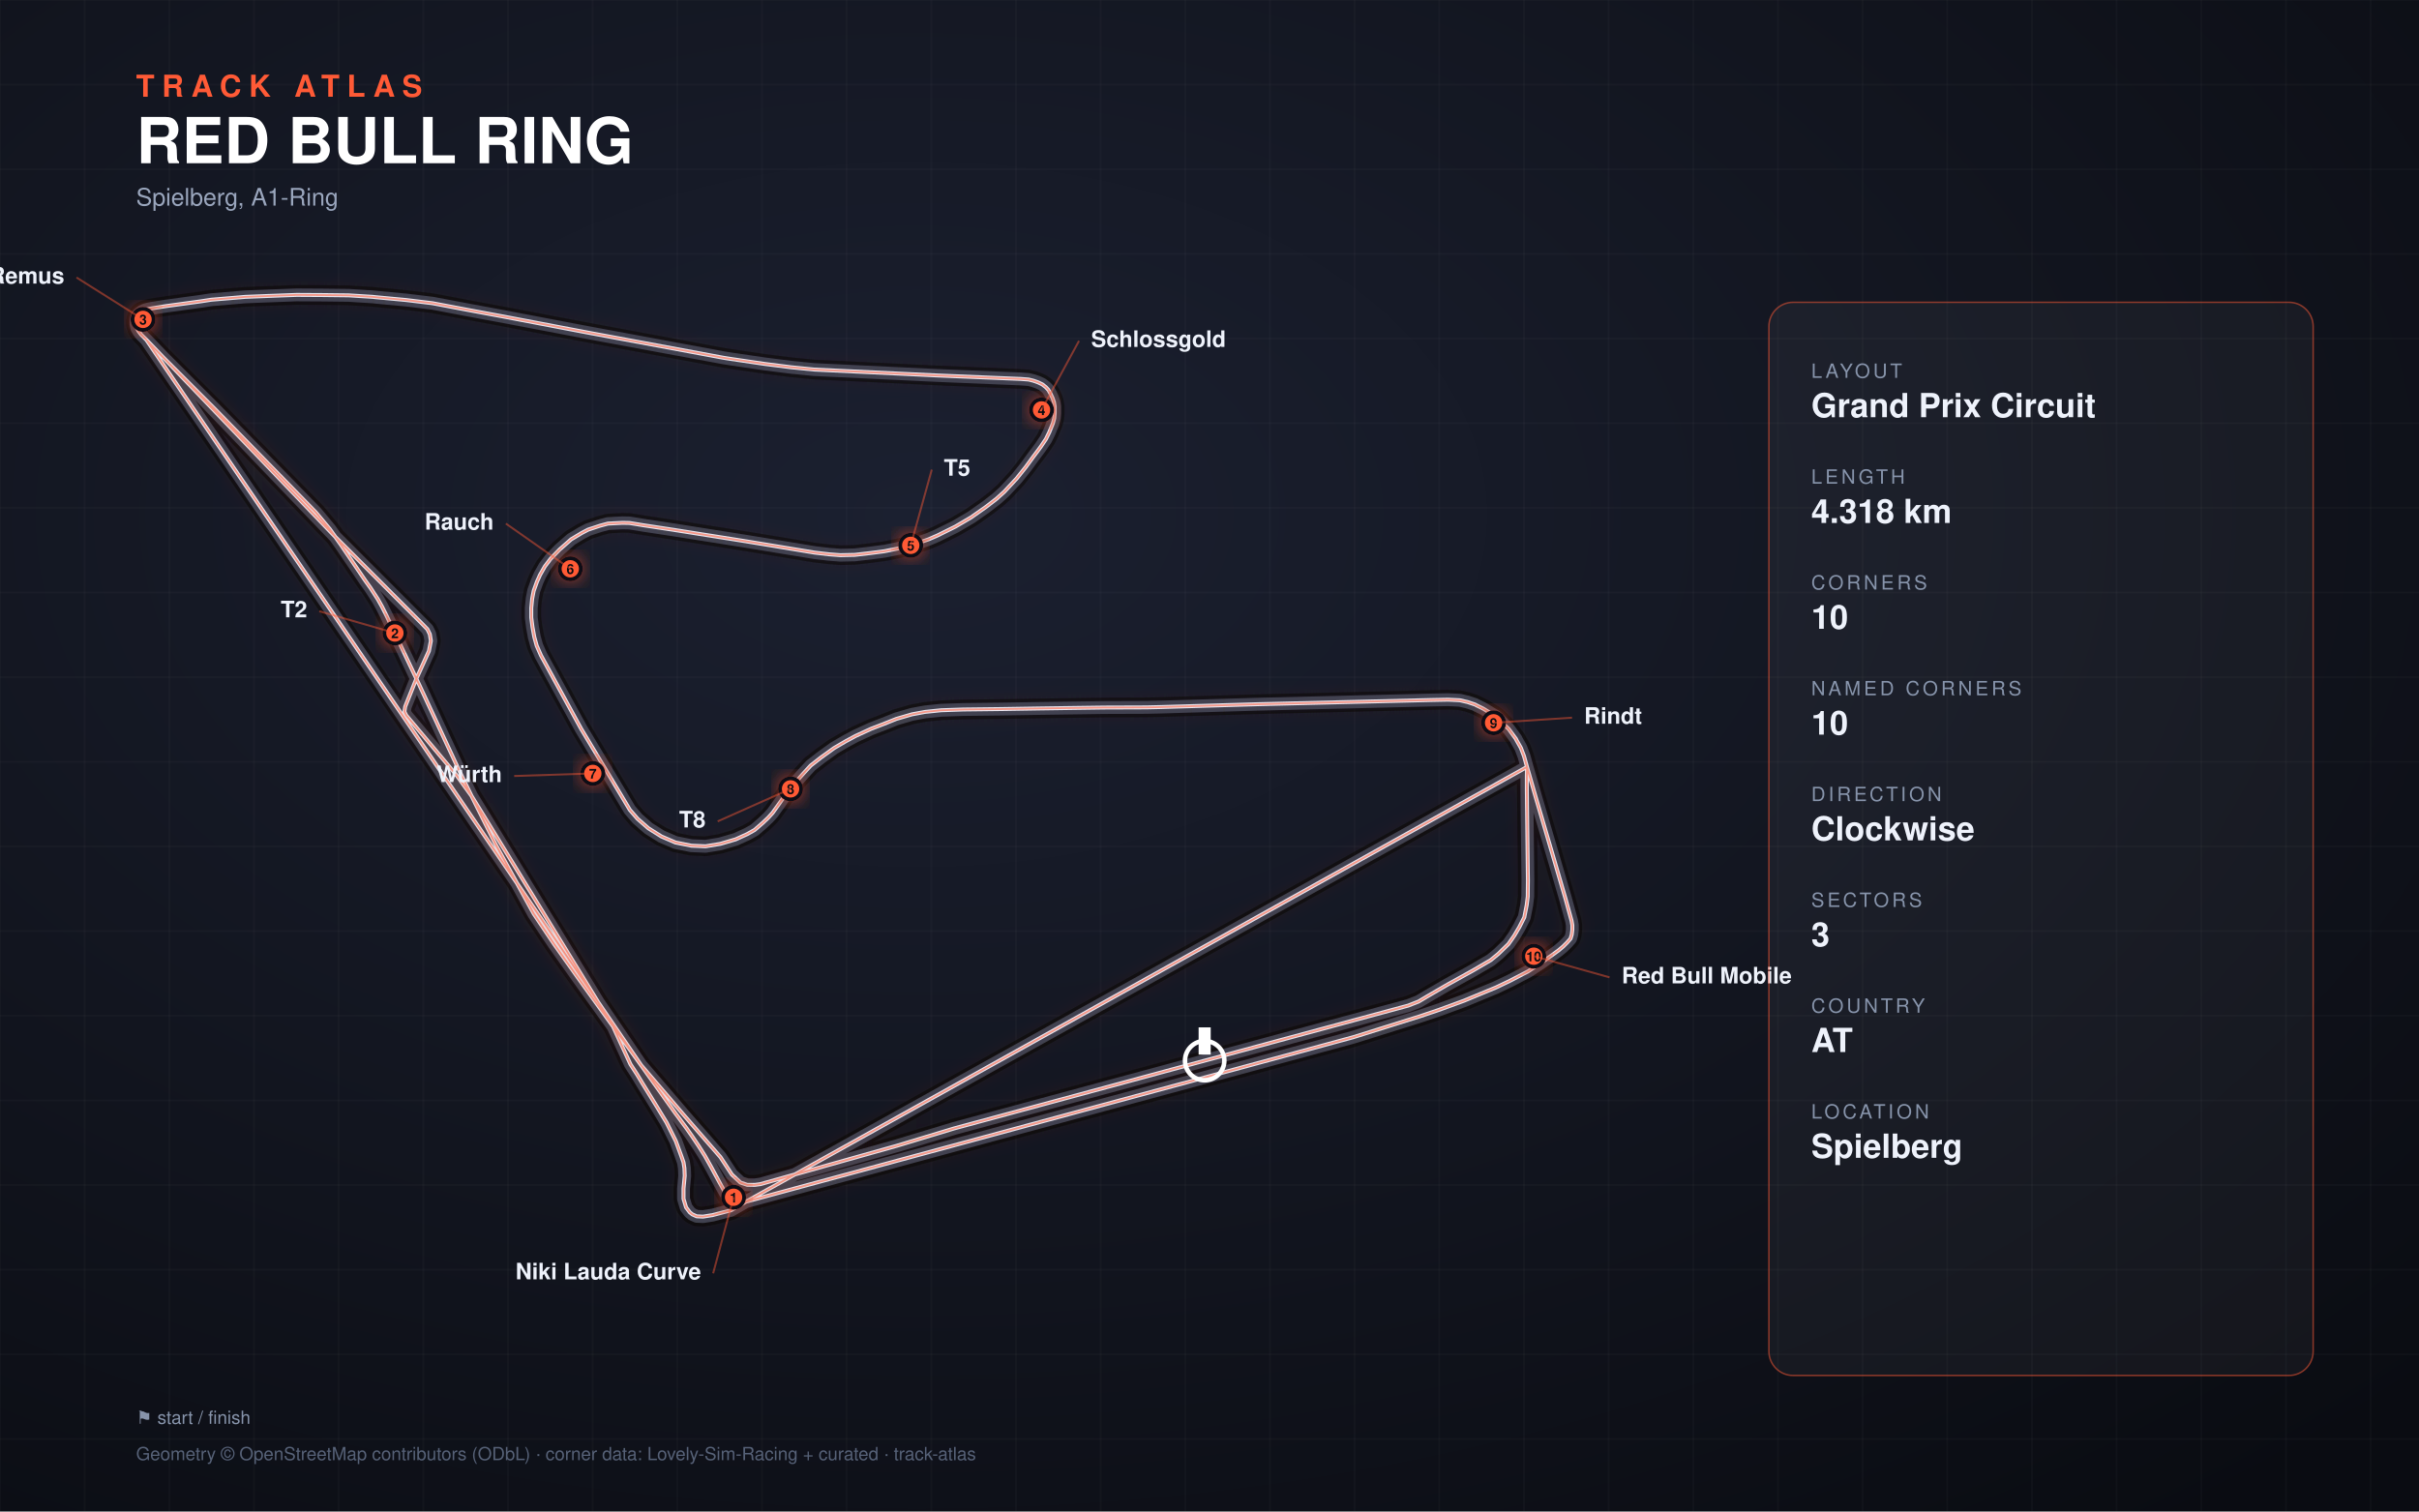
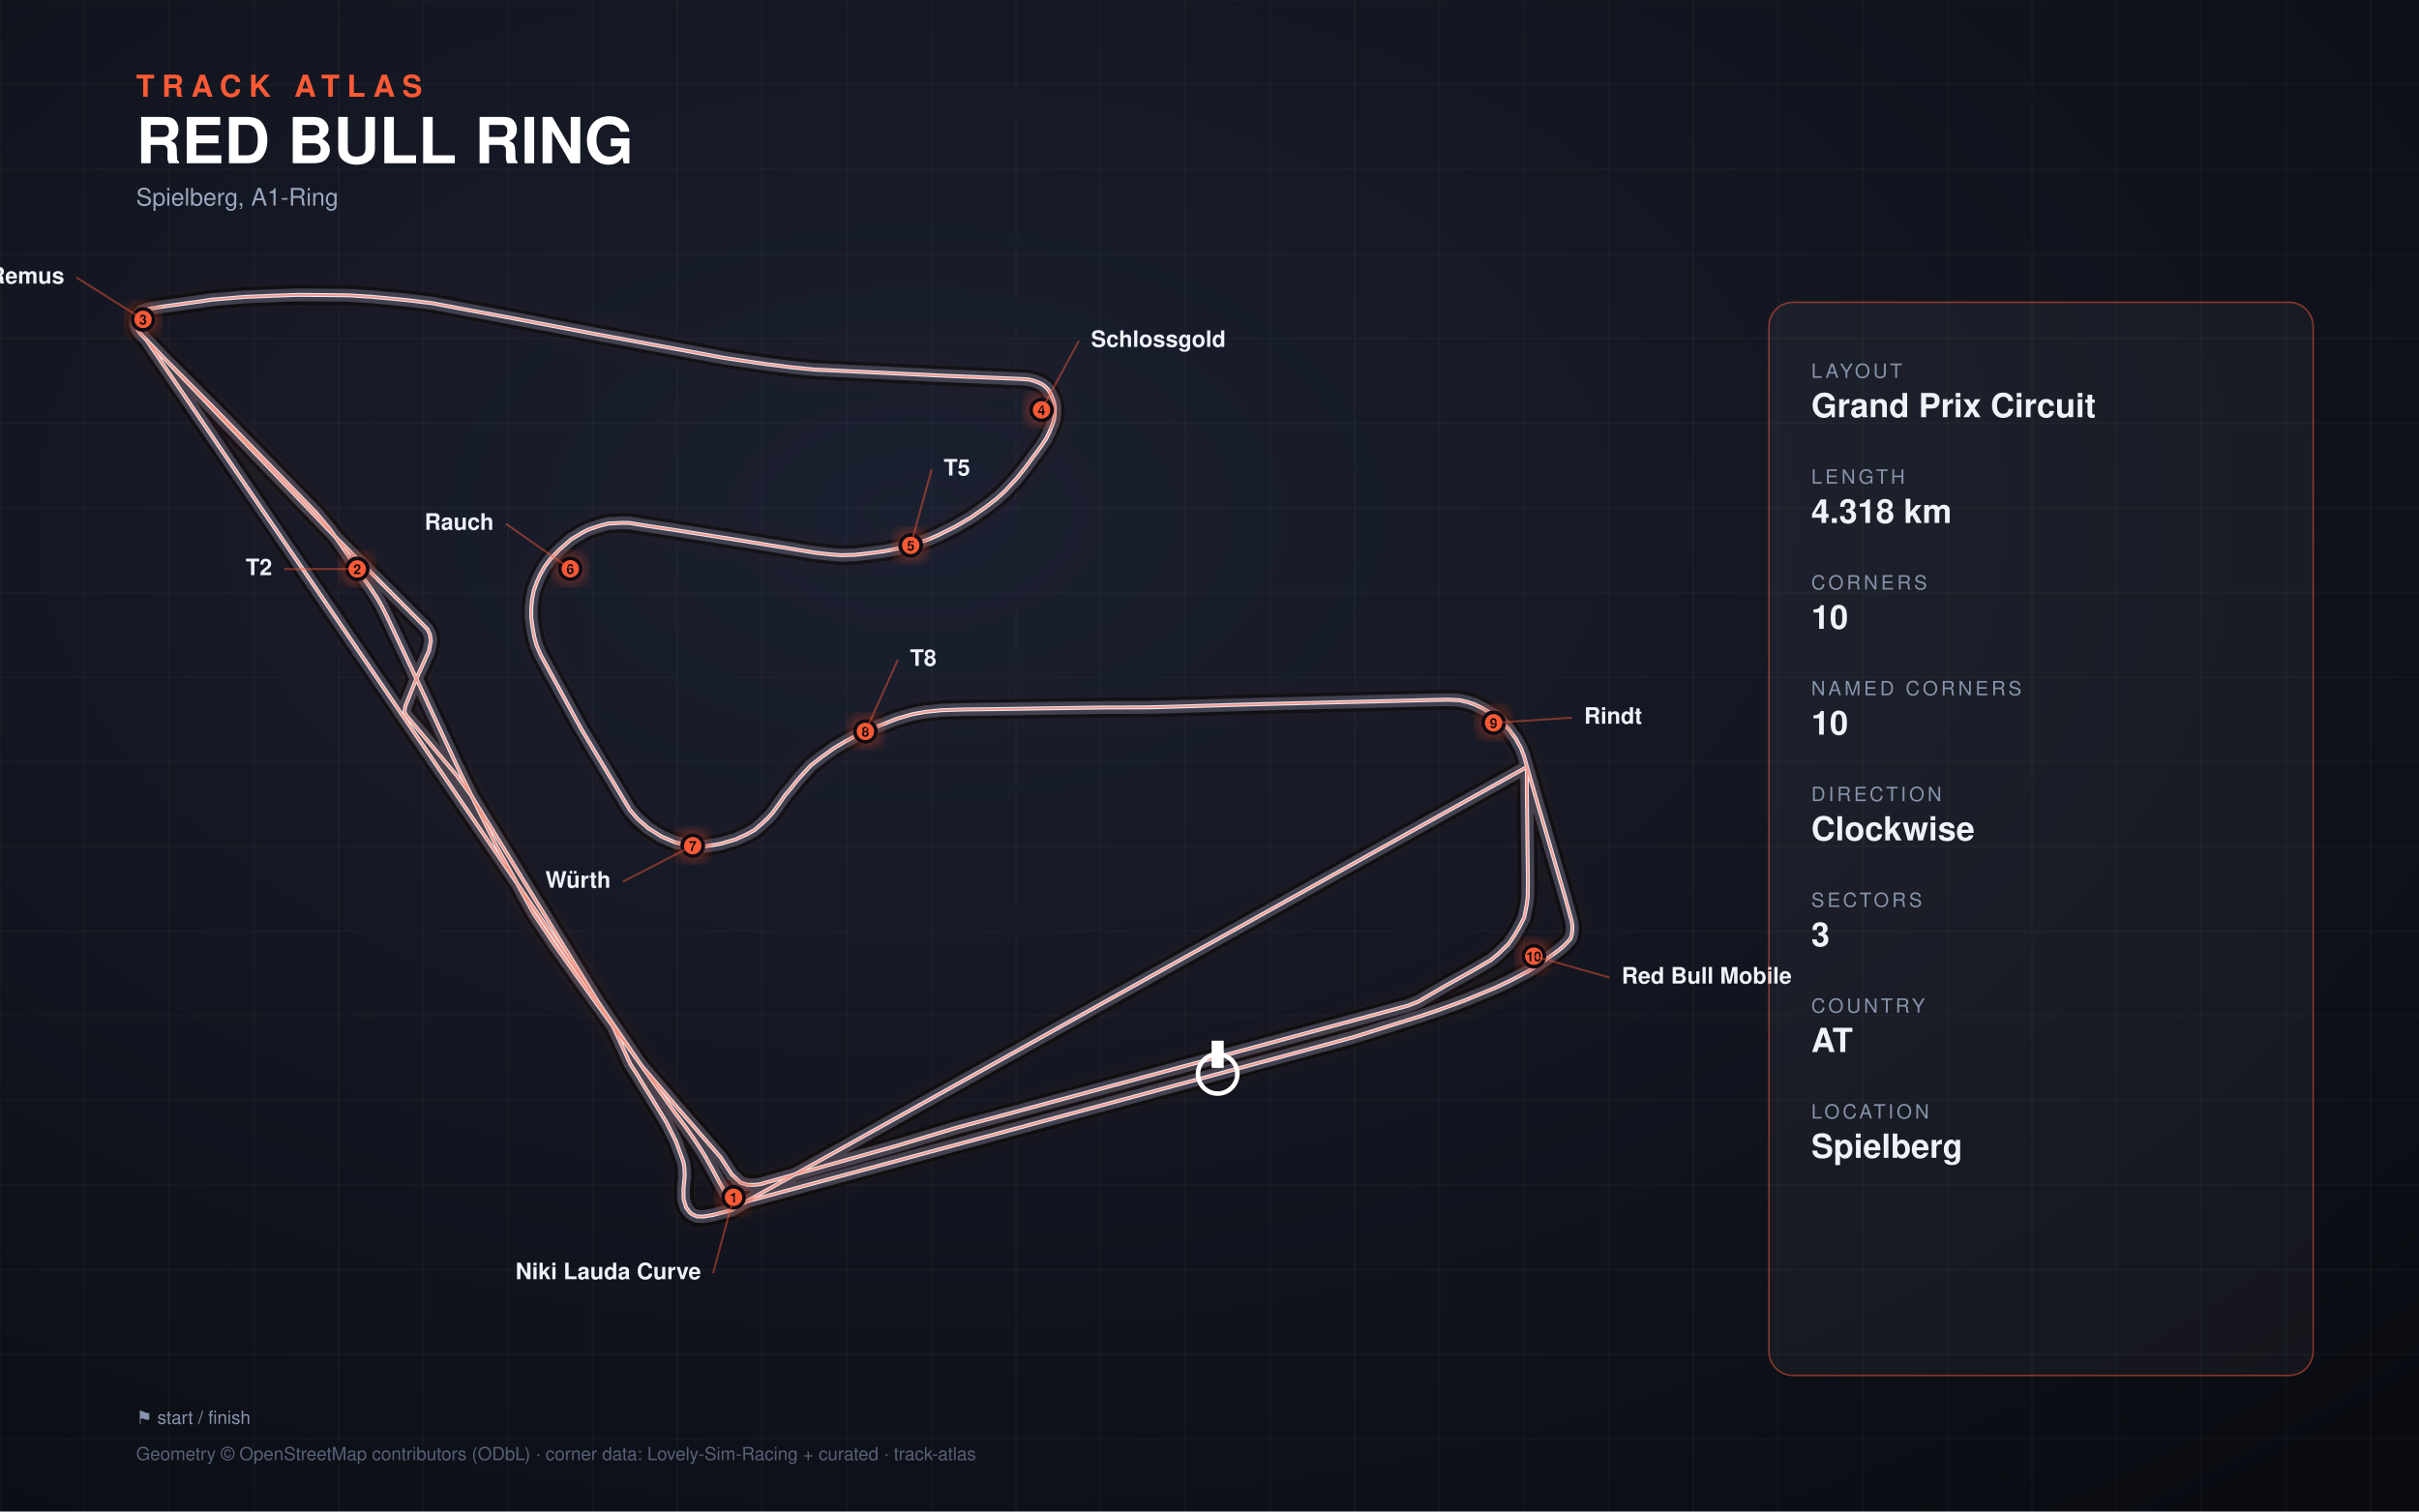
<svg xmlns="http://www.w3.org/2000/svg" width="1600" height="1000" viewBox="0 0 1600 1000" font-family="Helvetica, Arial, sans-serif">
  <defs>
    <radialGradient id="bg" cx="38%" cy="34%" r="85%">
      <stop offset="0%" stop-color="#1b2030" />
      <stop offset="55%" stop-color="#12151f" />
      <stop offset="100%" stop-color="#0a0c12" />
    </radialGradient>
    <linearGradient id="accent" x1="0" y1="0" x2="1" y2="1">
      <stop offset="0%" stop-color="#ff5a36" />
      <stop offset="100%" stop-color="#ffffff" />
    </linearGradient>
    <filter id="glow" x="-40%" y="-40%" width="180%" height="180%">
      <feGaussianBlur stdDeviation="6" result="b" />
      <feMerge>
        <feMergeNode in="b" />
        <feMergeNode in="SourceGraphic" />
      </feMerge>
    </filter>
  </defs>
  <rect width="1600" height="1000" fill="url(#bg)" />
  <line x1="0" y1="0" x2="0" y2="1000" stroke="#ffffff" stroke-opacity="0.025" />
  <line x1="56" y1="0" x2="56" y2="1000" stroke="#ffffff" stroke-opacity="0.025" />
  <line x1="112" y1="0" x2="112" y2="1000" stroke="#ffffff" stroke-opacity="0.025" />
  <line x1="168" y1="0" x2="168" y2="1000" stroke="#ffffff" stroke-opacity="0.025" />
  <line x1="224" y1="0" x2="224" y2="1000" stroke="#ffffff" stroke-opacity="0.025" />
  <line x1="280" y1="0" x2="280" y2="1000" stroke="#ffffff" stroke-opacity="0.025" />
  <line x1="336" y1="0" x2="336" y2="1000" stroke="#ffffff" stroke-opacity="0.025" />
  <line x1="392" y1="0" x2="392" y2="1000" stroke="#ffffff" stroke-opacity="0.025" />
  <line x1="448" y1="0" x2="448" y2="1000" stroke="#ffffff" stroke-opacity="0.025" />
  <line x1="504" y1="0" x2="504" y2="1000" stroke="#ffffff" stroke-opacity="0.025" />
  <line x1="560" y1="0" x2="560" y2="1000" stroke="#ffffff" stroke-opacity="0.025" />
  <line x1="616" y1="0" x2="616" y2="1000" stroke="#ffffff" stroke-opacity="0.025" />
  <line x1="672" y1="0" x2="672" y2="1000" stroke="#ffffff" stroke-opacity="0.025" />
  <line x1="728" y1="0" x2="728" y2="1000" stroke="#ffffff" stroke-opacity="0.025" />
  <line x1="784" y1="0" x2="784" y2="1000" stroke="#ffffff" stroke-opacity="0.025" />
  <line x1="840" y1="0" x2="840" y2="1000" stroke="#ffffff" stroke-opacity="0.025" />
  <line x1="896" y1="0" x2="896" y2="1000" stroke="#ffffff" stroke-opacity="0.025" />
  <line x1="952" y1="0" x2="952" y2="1000" stroke="#ffffff" stroke-opacity="0.025" />
  <line x1="1008" y1="0" x2="1008" y2="1000" stroke="#ffffff" stroke-opacity="0.025" />
  <line x1="1064" y1="0" x2="1064" y2="1000" stroke="#ffffff" stroke-opacity="0.025" />
  <line x1="1120" y1="0" x2="1120" y2="1000" stroke="#ffffff" stroke-opacity="0.025" />
  <line x1="1176" y1="0" x2="1176" y2="1000" stroke="#ffffff" stroke-opacity="0.025" />
  <line x1="1232" y1="0" x2="1232" y2="1000" stroke="#ffffff" stroke-opacity="0.025" />
  <line x1="1288" y1="0" x2="1288" y2="1000" stroke="#ffffff" stroke-opacity="0.025" />
  <line x1="1344" y1="0" x2="1344" y2="1000" stroke="#ffffff" stroke-opacity="0.025" />
  <line x1="1400" y1="0" x2="1400" y2="1000" stroke="#ffffff" stroke-opacity="0.025" />
  <line x1="1456" y1="0" x2="1456" y2="1000" stroke="#ffffff" stroke-opacity="0.025" />
  <line x1="1512" y1="0" x2="1512" y2="1000" stroke="#ffffff" stroke-opacity="0.025" />
  <line x1="1568" y1="0" x2="1568" y2="1000" stroke="#ffffff" stroke-opacity="0.025" />
  <line x1="0" y1="0" x2="1600" y2="0" stroke="#ffffff" stroke-opacity="0.025" />
  <line x1="0" y1="56" x2="1600" y2="56" stroke="#ffffff" stroke-opacity="0.025" />
  <line x1="0" y1="112" x2="1600" y2="112" stroke="#ffffff" stroke-opacity="0.025" />
  <line x1="0" y1="168" x2="1600" y2="168" stroke="#ffffff" stroke-opacity="0.025" />
  <line x1="0" y1="224" x2="1600" y2="224" stroke="#ffffff" stroke-opacity="0.025" />
  <line x1="0" y1="280" x2="1600" y2="280" stroke="#ffffff" stroke-opacity="0.025" />
  <line x1="0" y1="336" x2="1600" y2="336" stroke="#ffffff" stroke-opacity="0.025" />
  <line x1="0" y1="392" x2="1600" y2="392" stroke="#ffffff" stroke-opacity="0.025" />
  <line x1="0" y1="448" x2="1600" y2="448" stroke="#ffffff" stroke-opacity="0.025" />
  <line x1="0" y1="504" x2="1600" y2="504" stroke="#ffffff" stroke-opacity="0.025" />
  <line x1="0" y1="560" x2="1600" y2="560" stroke="#ffffff" stroke-opacity="0.025" />
  <line x1="0" y1="616" x2="1600" y2="616" stroke="#ffffff" stroke-opacity="0.025" />
  <line x1="0" y1="672" x2="1600" y2="672" stroke="#ffffff" stroke-opacity="0.025" />
  <line x1="0" y1="728" x2="1600" y2="728" stroke="#ffffff" stroke-opacity="0.025" />
  <line x1="0" y1="784" x2="1600" y2="784" stroke="#ffffff" stroke-opacity="0.025" />
  <line x1="0" y1="840" x2="1600" y2="840" stroke="#ffffff" stroke-opacity="0.025" />
  <line x1="0" y1="896" x2="1600" y2="896" stroke="#ffffff" stroke-opacity="0.025" />
  <line x1="0" y1="952" x2="1600" y2="952" stroke="#ffffff" stroke-opacity="0.025" />
  <path d="M 96.8,224.8 L 93.3,221.3 L 91.7,219.2 L 90.5,217.0 L 90.0,214.8 L 90.0,212.6 L 90.3,210.6 L 91.0,208.9 L 92.0,207.6 L 93.8,206.1 L 96.0,205.0 L 98.4,204.4 L 101.0,203.9 L 109.9,202.5 L 132.5,199.4 L 139.7,198.3 L 162.3,196.4 L 177.4,195.8 L 196.2,195.1 L 213.4,195.2 L 230.6,195.4 L 246.6,196.4 L 248.3,196.6 L 268.7,198.5 L 286.0,200.6 L 310.8,205.3 L 333.4,209.5 L 383.3,219.0 L 392.3,220.7 L 478.5,236.7 L 482.9,237.4 L 506.0,240.8 L 523.4,243.0 L 538.5,244.5 L 619.9,248.4 L 667.8,250.4 L 675.1,250.7 L 680.4,251.1 L 683.6,251.9 L 686.7,253.0 L 689.4,254.3 L 691.7,256.1 L 693.3,257.8 L 694.8,260.4 L 696.2,263.4 L 697.1,266.0 L 697.6,268.9 L 697.6,273.3 L 697.3,276.8 L 696.4,280.1 L 694.0,286.0 L 691.8,290.5 L 688.5,295.4 L 686.3,298.4 L 683.5,302.1 L 678.4,309.1 L 672.4,316.6 L 664.3,325.3 L 659.1,330.0 L 652.1,335.4 L 642.3,342.3 L 631.9,348.4 L 620.0,354.3 L 614.2,356.8 L 609.0,358.6 L 603.2,360.6 L 593.4,363.0 L 584.9,364.7 L 575.7,365.9 L 565.3,367.1 L 555.8,367.3 L 548.1,366.7 L 538.8,365.6 L 493.9,358.2 L 485.1,356.8 L 445.3,350.5 L 430.8,348.3 L 425.5,347.5 L 416.4,346.0 L 411.8,345.9 L 407.8,346.1 L 402.1,346.4 L 396.9,347.8 L 389.0,350.4 L 384.8,352.6 L 377.8,356.8 L 370.2,363.5 L 364.2,369.7 L 360.4,374.7 L 357.2,380.3 L 355.2,384.8 L 353.0,390.9 L 352.0,396.1 L 351.4,402.2 L 351.4,408.5 L 352.2,414.8 L 353.4,421.4 L 355.0,427.2 L 357.8,433.6 L 384.4,482.2 L 411.4,527.1 L 416.6,535.8 L 421.7,541.7 L 428.9,548.0 L 437.5,553.4 L 446.8,557.4 L 457.3,559.5 L 466.7,559.9 L 476.4,558.3 L 486.6,555.3 L 494.3,551.8 L 499.1,549.1 L 504.4,544.5 L 508.1,541.0 L 511.0,537.8 L 515.8,531.1 L 519.6,525.7 L 523.1,521.6 L 527.3,516.3 L 531.5,511.6 L 536.2,506.5 L 543.1,501.1 L 551.7,494.9 L 559.4,490.4 L 565.9,486.9 L 576.1,482.2 L 584.4,479.0 L 592.9,475.6 L 603.2,472.6 L 611.8,471.0 L 622.4,469.9 L 637.0,469.4 L 662.5,469.1 L 687.5,468.7 L 730.3,468.1 L 758.2,468.0 L 767.2,467.8 L 831.8,465.9 L 947.6,463.1 L 957.8,462.9 L 964.2,463.2 L 965.7,463.3 L 969.5,464.2 L 970.5,464.4 L 972.9,465.2 L 975.6,466.1 L 976.7,466.7 L 980.6,468.6 L 981.5,469.1 L 985.1,471.3 L 988.2,473.2 L 989.2,473.8 L 992.3,476.8 L 995.6,480.1 L 997.9,482.3 L 1001.9,487.8 L 1002.6,488.7 L 1003.2,489.9 L 1005.3,493.6 L 1006.0,494.9 L 1008.0,500.2 L 1008.6,502.3 L 1010.0,507.4 L 1016.2,528.9 L 1023.5,553.7 L 1028.2,569.7 L 1035.4,594.3 L 1038.4,605.2 L 1039.5,609.2 L 1040.0,612.1 L 1040.0,615.1 L 1039.6,618.4 L 1038.8,621.0 L 1036.6,623.5 L 1033.9,626.2 L 1030.8,628.8 L 1026.7,631.8 L 1019.7,636.7 L 1010.8,642.6 L 998.9,648.8 L 989.5,653.3 L 978.6,657.8 L 968.5,662.0 L 959.8,665.2 L 951.0,668.4 L 939.1,672.4 L 895.1,686.2 L 817.0,707.4 L 729.3,731.1 L 555.5,778.2 L 501.2,792.9 L 494.2,794.8 L 493.6,794.9 L 493.0,795.1 L 492.1,795.2 L 490.8,795.3 L 490.1,795.4 L 489.3,795.4 L 488.7,795.4 L 488.0,795.3 L 487.3,795.1 L 486.6,794.9 L 486.2,794.8 L 485.8,794.6 L 485.3,794.4 L 484.7,794.1 L 484.1,793.7 L 483.6,793.4 L 483.0,792.9 L 482.5,792.5 L 482.0,792.0 L 481.5,791.6 L 481.1,791.1 L 480.7,790.6 L 480.4,790.2 L 480.2,789.8 L 480.0,789.4 L 479.7,789.0 L 479.2,788.2 L 476.3,783.0 L 470.3,771.9 L 466.2,764.6 L 462.2,758.3 L 457.9,751.9 L 454.2,746.6 L 446.5,736.2 L 424.1,704.8 L 405.5,679.1 L 381.7,646.0 L 366.6,624.7 L 353.1,604.6 L 328.0,559.0 L 311.9,526.6 L 302.9,508.1 L 275.4,449.0 L 255.8,407.6 L 252.7,401.4 L 249.9,396.4 L 245.1,389.0 L 241.6,384.1 L 225.9,361.0 L 221.8,355.2 L 218.1,350.0 L 209.0,339.1 L 192.8,322.5 L 141.9,270.4 L 106.5,235.0 L 96.8,224.8 L 424.1,704.8 L 443.4,727.3 L 452.2,737.6 L 460.9,747.6 L 475.1,763.9 L 476.5,765.5 L 484.1,777.1 L 489.8,782.4 L 494.3,783.9 L 499.3,783.9 L 503.0,783.4 L 593.3,758.0 L 631.3,746.5 L 846.0,688.4 L 931.4,665.3 L 938.3,662.6 L 944.0,659.2 L 957.6,651.3 L 974.2,642.1 L 986.0,635.2 L 991.0,631.1 L 997.7,624.6 L 1001.6,619.0 L 1004.9,613.4 L 1008.2,606.9 L 1009.8,598.8 L 1010.5,593.1 L 1010.6,582.2 L 1010.0,532.8 L 1009.9,522.2 L 1009.9,513.8 L 1010.0,507.4 L 493.6,794.9 L 483.5,800.7 L 471.3,803.9 L 465.0,804.9 L 460.8,804.7 L 457.9,803.4 L 456.2,802.0 L 453.8,798.8 L 452.1,793.1 L 452.1,786.4 L 452.9,777.9 L 452.7,772.9 L 452.1,769.0 L 450.6,764.7 L 447.0,754.9 L 440.9,742.7 L 433.9,731.2 L 424.8,716.5 L 421.3,710.7 L 417.0,704.1 L 405.5,679.1 L 311.9,526.6 L 302.2,513.2 L 295.5,505.2 L 268.7,473.3 L 267.5,470.8 L 268.0,467.5 L 275.4,449.0 L 283.7,430.7 L 285.0,424.0 L 284.3,419.6 L 282.7,416.3 L 279.5,413.0 L 221.8,355.2 Z" fill="none" stroke="#000000" stroke-opacity="0.5" stroke-width="13" stroke-linejoin="round" stroke-linecap="round" />
  <path d="M 96.8,224.8 L 93.3,221.3 L 91.7,219.2 L 90.5,217.0 L 90.0,214.8 L 90.0,212.6 L 90.3,210.6 L 91.0,208.9 L 92.0,207.6 L 93.8,206.1 L 96.0,205.0 L 98.4,204.4 L 101.0,203.9 L 109.9,202.5 L 132.5,199.4 L 139.7,198.3 L 162.3,196.4 L 177.4,195.8 L 196.2,195.1 L 213.4,195.2 L 230.6,195.4 L 246.6,196.4 L 248.3,196.6 L 268.7,198.5 L 286.0,200.6 L 310.8,205.3 L 333.4,209.5 L 383.3,219.0 L 392.3,220.7 L 478.5,236.7 L 482.9,237.4 L 506.0,240.8 L 523.4,243.0 L 538.5,244.5 L 619.9,248.4 L 667.8,250.4 L 675.1,250.7 L 680.4,251.1 L 683.6,251.9 L 686.7,253.0 L 689.4,254.3 L 691.7,256.1 L 693.3,257.8 L 694.8,260.4 L 696.2,263.4 L 697.1,266.0 L 697.6,268.9 L 697.6,273.3 L 697.3,276.8 L 696.4,280.1 L 694.0,286.0 L 691.8,290.5 L 688.5,295.4 L 686.3,298.4 L 683.5,302.1 L 678.4,309.1 L 672.4,316.6 L 664.3,325.3 L 659.1,330.0 L 652.1,335.4 L 642.3,342.3 L 631.9,348.4 L 620.0,354.3 L 614.2,356.8 L 609.0,358.6 L 603.2,360.6 L 593.4,363.0 L 584.9,364.7 L 575.7,365.9 L 565.3,367.1 L 555.8,367.3 L 548.1,366.7 L 538.8,365.6 L 493.9,358.2 L 485.1,356.8 L 445.3,350.5 L 430.8,348.3 L 425.5,347.5 L 416.4,346.0 L 411.8,345.9 L 407.8,346.1 L 402.1,346.4 L 396.9,347.8 L 389.0,350.4 L 384.8,352.6 L 377.8,356.8 L 370.2,363.5 L 364.2,369.7 L 360.4,374.7 L 357.2,380.3 L 355.2,384.8 L 353.0,390.9 L 352.0,396.1 L 351.4,402.2 L 351.4,408.5 L 352.2,414.8 L 353.4,421.4 L 355.0,427.2 L 357.8,433.6 L 384.4,482.2 L 411.4,527.1 L 416.6,535.8 L 421.7,541.7 L 428.9,548.0 L 437.5,553.4 L 446.8,557.4 L 457.3,559.5 L 466.7,559.9 L 476.4,558.3 L 486.6,555.3 L 494.3,551.8 L 499.1,549.1 L 504.4,544.5 L 508.1,541.0 L 511.0,537.8 L 515.8,531.1 L 519.6,525.7 L 523.1,521.6 L 527.3,516.3 L 531.5,511.6 L 536.2,506.5 L 543.1,501.1 L 551.7,494.9 L 559.4,490.4 L 565.9,486.9 L 576.1,482.2 L 584.4,479.0 L 592.9,475.6 L 603.2,472.6 L 611.8,471.0 L 622.4,469.9 L 637.0,469.4 L 662.5,469.1 L 687.5,468.7 L 730.3,468.1 L 758.2,468.0 L 767.2,467.8 L 831.8,465.9 L 947.6,463.1 L 957.8,462.9 L 964.2,463.2 L 965.7,463.3 L 969.5,464.2 L 970.5,464.4 L 972.9,465.2 L 975.6,466.1 L 976.7,466.7 L 980.6,468.6 L 981.5,469.1 L 985.1,471.3 L 988.2,473.2 L 989.2,473.8 L 992.3,476.8 L 995.6,480.1 L 997.9,482.3 L 1001.9,487.8 L 1002.6,488.7 L 1003.2,489.9 L 1005.3,493.6 L 1006.0,494.9 L 1008.0,500.2 L 1008.6,502.3 L 1010.0,507.4 L 1016.2,528.9 L 1023.5,553.7 L 1028.2,569.7 L 1035.4,594.3 L 1038.4,605.2 L 1039.5,609.2 L 1040.0,612.1 L 1040.0,615.1 L 1039.6,618.4 L 1038.8,621.0 L 1036.6,623.5 L 1033.9,626.2 L 1030.8,628.8 L 1026.7,631.8 L 1019.7,636.7 L 1010.8,642.6 L 998.9,648.8 L 989.5,653.3 L 978.6,657.8 L 968.5,662.0 L 959.8,665.2 L 951.0,668.4 L 939.1,672.4 L 895.1,686.2 L 817.0,707.4 L 729.3,731.1 L 555.5,778.2 L 501.2,792.9 L 494.2,794.8 L 493.6,794.9 L 493.0,795.1 L 492.1,795.2 L 490.8,795.3 L 490.1,795.4 L 489.3,795.4 L 488.7,795.4 L 488.0,795.3 L 487.3,795.1 L 486.6,794.9 L 486.2,794.8 L 485.8,794.6 L 485.3,794.4 L 484.7,794.1 L 484.1,793.7 L 483.6,793.4 L 483.0,792.9 L 482.5,792.5 L 482.0,792.0 L 481.5,791.6 L 481.1,791.1 L 480.7,790.6 L 480.4,790.2 L 480.2,789.8 L 480.0,789.4 L 479.7,789.0 L 479.2,788.2 L 476.3,783.0 L 470.3,771.9 L 466.2,764.6 L 462.2,758.3 L 457.9,751.9 L 454.2,746.6 L 446.5,736.2 L 424.1,704.8 L 405.5,679.1 L 381.7,646.0 L 366.6,624.7 L 353.1,604.6 L 328.0,559.0 L 311.9,526.6 L 302.9,508.1 L 275.4,449.0 L 255.8,407.6 L 252.7,401.4 L 249.9,396.4 L 245.1,389.0 L 241.6,384.1 L 225.9,361.0 L 221.8,355.2 L 218.1,350.0 L 209.0,339.1 L 192.8,322.5 L 141.9,270.4 L 106.5,235.0 L 96.8,224.8 L 424.1,704.8 L 443.4,727.3 L 452.2,737.6 L 460.9,747.6 L 475.1,763.9 L 476.5,765.5 L 484.1,777.1 L 489.8,782.4 L 494.3,783.9 L 499.3,783.9 L 503.0,783.4 L 593.3,758.0 L 631.3,746.5 L 846.0,688.4 L 931.4,665.3 L 938.3,662.6 L 944.0,659.2 L 957.6,651.3 L 974.2,642.1 L 986.0,635.2 L 991.0,631.1 L 997.7,624.6 L 1001.6,619.0 L 1004.9,613.4 L 1008.2,606.9 L 1009.8,598.8 L 1010.5,593.1 L 1010.6,582.2 L 1010.0,532.8 L 1009.9,522.2 L 1009.9,513.8 L 1010.0,507.4 L 493.6,794.9 L 483.5,800.7 L 471.3,803.9 L 465.0,804.9 L 460.8,804.7 L 457.9,803.4 L 456.2,802.0 L 453.8,798.8 L 452.1,793.1 L 452.1,786.4 L 452.9,777.9 L 452.7,772.9 L 452.1,769.0 L 450.6,764.7 L 447.0,754.9 L 440.9,742.7 L 433.9,731.2 L 424.8,716.5 L 421.3,710.7 L 417.0,704.1 L 405.5,679.1 L 311.9,526.6 L 302.2,513.2 L 295.5,505.2 L 268.7,473.3 L 267.5,470.8 L 268.0,467.5 L 275.4,449.0 L 283.7,430.7 L 285.0,424.0 L 284.3,419.6 L 282.7,416.3 L 279.5,413.0 L 221.8,355.2 Z" fill="none" stroke="#39404f" stroke-width="8.5" stroke-linejoin="round" stroke-linecap="round" />
  <path d="M 96.8,224.8 L 93.3,221.3 L 91.7,219.2 L 90.5,217.0 L 90.0,214.8 L 90.0,212.6 L 90.3,210.6 L 91.0,208.9 L 92.0,207.6 L 93.8,206.1 L 96.0,205.0 L 98.4,204.4 L 101.0,203.9 L 109.9,202.5 L 132.5,199.4 L 139.7,198.3 L 162.3,196.4 L 177.4,195.8 L 196.2,195.1 L 213.4,195.2 L 230.6,195.4 L 246.6,196.4 L 248.3,196.6 L 268.7,198.5 L 286.0,200.6 L 310.8,205.3 L 333.4,209.5 L 383.3,219.0 L 392.3,220.7 L 478.5,236.7 L 482.9,237.4 L 506.0,240.8 L 523.4,243.0 L 538.5,244.5 L 619.9,248.4 L 667.8,250.4 L 675.1,250.7 L 680.4,251.1 L 683.6,251.9 L 686.7,253.0 L 689.4,254.3 L 691.7,256.1 L 693.3,257.8 L 694.8,260.4 L 696.2,263.4 L 697.1,266.0 L 697.6,268.9 L 697.6,273.3 L 697.3,276.8 L 696.4,280.1 L 694.0,286.0 L 691.8,290.5 L 688.5,295.4 L 686.3,298.4 L 683.5,302.1 L 678.4,309.1 L 672.4,316.6 L 664.3,325.3 L 659.1,330.0 L 652.1,335.4 L 642.3,342.3 L 631.9,348.4 L 620.0,354.3 L 614.2,356.8 L 609.0,358.6 L 603.2,360.6 L 593.4,363.0 L 584.9,364.7 L 575.7,365.9 L 565.3,367.1 L 555.8,367.3 L 548.1,366.7 L 538.8,365.6 L 493.9,358.2 L 485.1,356.8 L 445.3,350.5 L 430.8,348.3 L 425.5,347.5 L 416.4,346.0 L 411.8,345.9 L 407.8,346.1 L 402.1,346.4 L 396.9,347.8 L 389.0,350.4 L 384.8,352.6 L 377.8,356.8 L 370.2,363.5 L 364.2,369.7 L 360.4,374.7 L 357.2,380.3 L 355.2,384.8 L 353.0,390.9 L 352.0,396.1 L 351.4,402.2 L 351.4,408.5 L 352.2,414.8 L 353.4,421.4 L 355.0,427.2 L 357.8,433.6 L 384.4,482.2 L 411.4,527.1 L 416.6,535.8 L 421.7,541.7 L 428.9,548.0 L 437.5,553.4 L 446.8,557.4 L 457.3,559.5 L 466.7,559.9 L 476.4,558.3 L 486.6,555.3 L 494.3,551.8 L 499.1,549.1 L 504.4,544.5 L 508.1,541.0 L 511.0,537.8 L 515.8,531.1 L 519.6,525.7 L 523.1,521.6 L 527.3,516.3 L 531.5,511.6 L 536.2,506.5 L 543.1,501.1 L 551.7,494.9 L 559.4,490.4 L 565.9,486.9 L 576.1,482.2 L 584.4,479.0 L 592.9,475.6 L 603.2,472.6 L 611.8,471.0 L 622.4,469.9 L 637.0,469.4 L 662.5,469.1 L 687.5,468.7 L 730.3,468.1 L 758.2,468.0 L 767.2,467.8 L 831.8,465.9 L 947.6,463.1 L 957.8,462.9 L 964.2,463.2 L 965.7,463.3 L 969.5,464.2 L 970.5,464.4 L 972.9,465.2 L 975.6,466.1 L 976.7,466.7 L 980.6,468.6 L 981.5,469.1 L 985.1,471.3 L 988.2,473.2 L 989.2,473.8 L 992.3,476.8 L 995.6,480.1 L 997.9,482.3 L 1001.9,487.8 L 1002.6,488.7 L 1003.2,489.9 L 1005.3,493.6 L 1006.0,494.9 L 1008.0,500.2 L 1008.6,502.3 L 1010.0,507.4 L 1016.2,528.9 L 1023.5,553.7 L 1028.2,569.7 L 1035.4,594.3 L 1038.4,605.2 L 1039.5,609.2 L 1040.0,612.1 L 1040.0,615.1 L 1039.6,618.4 L 1038.8,621.0 L 1036.6,623.5 L 1033.9,626.2 L 1030.8,628.8 L 1026.7,631.8 L 1019.7,636.7 L 1010.8,642.6 L 998.9,648.8 L 989.5,653.3 L 978.6,657.8 L 968.5,662.0 L 959.8,665.2 L 951.0,668.4 L 939.1,672.4 L 895.1,686.2 L 817.0,707.4 L 729.3,731.1 L 555.5,778.2 L 501.2,792.9 L 494.2,794.8 L 493.6,794.9 L 493.0,795.1 L 492.1,795.2 L 490.8,795.3 L 490.1,795.4 L 489.3,795.4 L 488.7,795.4 L 488.0,795.3 L 487.3,795.1 L 486.6,794.9 L 486.2,794.8 L 485.8,794.6 L 485.3,794.4 L 484.7,794.1 L 484.1,793.7 L 483.6,793.4 L 483.0,792.9 L 482.5,792.5 L 482.0,792.0 L 481.5,791.6 L 481.1,791.1 L 480.7,790.6 L 480.4,790.2 L 480.2,789.8 L 480.0,789.4 L 479.7,789.0 L 479.2,788.2 L 476.3,783.0 L 470.3,771.9 L 466.2,764.6 L 462.2,758.3 L 457.9,751.9 L 454.2,746.6 L 446.5,736.2 L 424.1,704.8 L 405.5,679.1 L 381.7,646.0 L 366.6,624.7 L 353.1,604.6 L 328.0,559.0 L 311.9,526.6 L 302.9,508.1 L 275.4,449.0 L 255.8,407.6 L 252.7,401.4 L 249.9,396.4 L 245.1,389.0 L 241.6,384.1 L 225.9,361.0 L 221.8,355.2 L 218.1,350.0 L 209.0,339.1 L 192.8,322.5 L 141.9,270.4 L 106.5,235.0 L 96.8,224.8 L 424.1,704.8 L 443.4,727.3 L 452.2,737.6 L 460.9,747.6 L 475.1,763.9 L 476.5,765.5 L 484.1,777.1 L 489.8,782.4 L 494.3,783.9 L 499.3,783.9 L 503.0,783.4 L 593.3,758.0 L 631.3,746.5 L 846.0,688.4 L 931.4,665.3 L 938.3,662.6 L 944.0,659.2 L 957.6,651.3 L 974.2,642.1 L 986.0,635.2 L 991.0,631.1 L 997.7,624.6 L 1001.6,619.0 L 1004.9,613.4 L 1008.2,606.9 L 1009.8,598.8 L 1010.5,593.1 L 1010.6,582.2 L 1010.0,532.8 L 1009.9,522.2 L 1009.9,513.8 L 1010.0,507.4 L 493.6,794.9 L 483.5,800.7 L 471.3,803.9 L 465.0,804.9 L 460.8,804.7 L 457.9,803.4 L 456.2,802.0 L 453.8,798.8 L 452.1,793.1 L 452.1,786.4 L 452.9,777.9 L 452.7,772.9 L 452.1,769.0 L 450.6,764.7 L 447.0,754.9 L 440.9,742.7 L 433.9,731.2 L 424.8,716.5 L 421.3,710.7 L 417.0,704.1 L 405.5,679.1 L 311.9,526.6 L 302.2,513.2 L 295.5,505.2 L 268.7,473.3 L 267.5,470.8 L 268.0,467.5 L 275.4,449.0 L 283.7,430.7 L 285.0,424.0 L 284.3,419.6 L 282.7,416.3 L 279.5,413.0 L 221.8,355.2 Z" fill="none" stroke="#e7edf8" stroke-width="2.6" stroke-linejoin="round" stroke-linecap="round" />
  <path d="M 96.8,224.8 L 93.3,221.3 L 91.7,219.2 L 90.5,217.0 L 90.0,214.8 L 90.0,212.6 L 90.3,210.6 L 91.0,208.9 L 92.0,207.6 L 93.8,206.1 L 96.0,205.0 L 98.4,204.4 L 101.0,203.9 L 109.9,202.5 L 132.5,199.4 L 139.7,198.3 L 162.3,196.4 L 177.4,195.8 L 196.2,195.1 L 213.4,195.2 L 230.6,195.4 L 246.6,196.4 L 248.3,196.6 L 268.7,198.5 L 286.0,200.6 L 310.8,205.3 L 333.4,209.5 L 383.3,219.0 L 392.3,220.7 L 478.5,236.7 L 482.9,237.4 L 506.0,240.8 L 523.4,243.0 L 538.5,244.5 L 619.9,248.4 L 667.8,250.4 L 675.1,250.7 L 680.4,251.1 L 683.6,251.9 L 686.7,253.0 L 689.4,254.3 L 691.7,256.1 L 693.3,257.8 L 694.8,260.4 L 696.2,263.4 L 697.1,266.0 L 697.6,268.9 L 697.6,273.3 L 697.3,276.8 L 696.4,280.1 L 694.0,286.0 L 691.8,290.5 L 688.5,295.4 L 686.3,298.4 L 683.5,302.1 L 678.4,309.1 L 672.4,316.6 L 664.3,325.3 L 659.1,330.0 L 652.1,335.4 L 642.3,342.3 L 631.9,348.4 L 620.0,354.3 L 614.2,356.8 L 609.0,358.6 L 603.2,360.6 L 593.4,363.0 L 584.9,364.7 L 575.7,365.9 L 565.3,367.1 L 555.8,367.3 L 548.1,366.7 L 538.8,365.6 L 493.9,358.2 L 485.1,356.8 L 445.3,350.5 L 430.8,348.3 L 425.5,347.5 L 416.4,346.0 L 411.8,345.9 L 407.8,346.1 L 402.1,346.4 L 396.9,347.8 L 389.0,350.4 L 384.8,352.6 L 377.8,356.8 L 370.2,363.5 L 364.2,369.7 L 360.4,374.7 L 357.2,380.3 L 355.2,384.8 L 353.0,390.9 L 352.0,396.1 L 351.4,402.2 L 351.4,408.5 L 352.2,414.8 L 353.4,421.4 L 355.0,427.2 L 357.8,433.6 L 384.4,482.2 L 411.4,527.1 L 416.6,535.8 L 421.7,541.7 L 428.9,548.0 L 437.5,553.4 L 446.8,557.4 L 457.3,559.5 L 466.7,559.9 L 476.4,558.3 L 486.6,555.3 L 494.3,551.8 L 499.1,549.1 L 504.4,544.5 L 508.1,541.0 L 511.0,537.8 L 515.8,531.1 L 519.6,525.7 L 523.1,521.6 L 527.3,516.3 L 531.5,511.6 L 536.2,506.5 L 543.1,501.1 L 551.7,494.9 L 559.4,490.4 L 565.9,486.9 L 576.1,482.2 L 584.4,479.0 L 592.9,475.6 L 603.2,472.6 L 611.8,471.0 L 622.4,469.9 L 637.0,469.4 L 662.5,469.1 L 687.5,468.7 L 730.3,468.1 L 758.2,468.0 L 767.2,467.8 L 831.8,465.9 L 947.6,463.1 L 957.8,462.9 L 964.2,463.2 L 965.7,463.3 L 969.5,464.2 L 970.5,464.4 L 972.9,465.2 L 975.6,466.1 L 976.7,466.7 L 980.6,468.6 L 981.5,469.1 L 985.1,471.3 L 988.2,473.2 L 989.2,473.8 L 992.3,476.8 L 995.6,480.1 L 997.9,482.3 L 1001.9,487.8 L 1002.6,488.7 L 1003.2,489.9 L 1005.3,493.6 L 1006.0,494.9 L 1008.0,500.2 L 1008.6,502.3 L 1010.0,507.4 L 1016.2,528.9 L 1023.5,553.7 L 1028.2,569.7 L 1035.4,594.3 L 1038.4,605.2 L 1039.5,609.2 L 1040.0,612.1 L 1040.0,615.1 L 1039.6,618.4 L 1038.8,621.0 L 1036.6,623.5 L 1033.9,626.2 L 1030.8,628.8 L 1026.7,631.8 L 1019.7,636.7 L 1010.8,642.6 L 998.9,648.8 L 989.5,653.3 L 978.6,657.8 L 968.5,662.0 L 959.8,665.2 L 951.0,668.4 L 939.1,672.4 L 895.1,686.2 L 817.0,707.4 L 729.3,731.1 L 555.5,778.2 L 501.2,792.9 L 494.2,794.8 L 493.6,794.9 L 493.0,795.1 L 492.1,795.2 L 490.8,795.3 L 490.1,795.4 L 489.3,795.4 L 488.7,795.4 L 488.0,795.3 L 487.3,795.1 L 486.6,794.9 L 486.2,794.8 L 485.8,794.6 L 485.3,794.4 L 484.7,794.1 L 484.1,793.7 L 483.6,793.4 L 483.0,792.9 L 482.5,792.5 L 482.0,792.0 L 481.5,791.6 L 481.1,791.1 L 480.7,790.6 L 480.4,790.2 L 480.2,789.8 L 480.0,789.4 L 479.7,789.0 L 479.2,788.2 L 476.3,783.0 L 470.3,771.9 L 466.2,764.6 L 462.2,758.3 L 457.9,751.9 L 454.2,746.6 L 446.5,736.2 L 424.1,704.8 L 405.5,679.1 L 381.7,646.0 L 366.6,624.7 L 353.1,604.6 L 328.0,559.0 L 311.9,526.6 L 302.9,508.1 L 275.4,449.0 L 255.8,407.6 L 252.7,401.4 L 249.9,396.4 L 245.1,389.0 L 241.6,384.1 L 225.9,361.0 L 221.8,355.2 L 218.1,350.0 L 209.0,339.1 L 192.8,322.5 L 141.9,270.4 L 106.5,235.0 L 96.8,224.8 L 424.1,704.8 L 443.4,727.3 L 452.2,737.6 L 460.9,747.6 L 475.1,763.9 L 476.5,765.5 L 484.1,777.1 L 489.8,782.4 L 494.3,783.9 L 499.3,783.9 L 503.0,783.4 L 593.3,758.0 L 631.3,746.5 L 846.0,688.4 L 931.4,665.3 L 938.3,662.6 L 944.0,659.2 L 957.6,651.3 L 974.2,642.1 L 986.0,635.2 L 991.0,631.1 L 997.7,624.6 L 1001.6,619.0 L 1004.9,613.4 L 1008.2,606.9 L 1009.8,598.8 L 1010.5,593.1 L 1010.6,582.2 L 1010.0,532.8 L 1009.9,522.2 L 1009.9,513.8 L 1010.0,507.4 L 493.6,794.9 L 483.5,800.7 L 471.3,803.9 L 465.0,804.9 L 460.8,804.7 L 457.9,803.4 L 456.2,802.0 L 453.8,798.8 L 452.1,793.1 L 452.1,786.4 L 452.9,777.9 L 452.7,772.9 L 452.1,769.0 L 450.6,764.7 L 447.0,754.9 L 440.9,742.7 L 433.9,731.2 L 424.8,716.5 L 421.3,710.7 L 417.0,704.1 L 405.5,679.1 L 311.9,526.6 L 302.2,513.2 L 295.5,505.2 L 268.7,473.3 L 267.5,470.8 L 268.0,467.5 L 275.4,449.0 L 283.7,430.7 L 285.0,424.0 L 284.3,419.6 L 282.7,416.3 L 279.5,413.0 L 221.8,355.2 Z" fill="none" stroke="#ff5a36" stroke-opacity="0.55" stroke-width="1.2" stroke-linejoin="round" filter="url(#glow)" />
-   <circle cx="796.8" cy="701.7" r="13" fill="none" stroke="#ffffff" stroke-width="3" />
-   <rect x="792.8" y="679.7" width="8" height="18" fill="#ffffff" />
+   <circle cx="805.4" cy="710.5" r="13" fill="none" stroke="#ffffff" stroke-width="3" />
+   <rect x="801.4" y="688.5" width="8" height="18" fill="#ffffff" />
  <circle cx="485.2" cy="792.1" r="7" fill="#ff5a36" stroke="#0a0c12" stroke-width="2.5" filter="url(#glow)" />
  <text x="485.2" y="795.5" font-size="9" font-weight="700" fill="#0a0c12" text-anchor="middle">1</text>
-   <circle cx="261.2" cy="418.8" r="7" fill="#ff5a36" stroke="#0a0c12" stroke-width="2.5" filter="url(#glow)" />
-   <text x="261.2" y="422.2" font-size="9" font-weight="700" fill="#0a0c12" text-anchor="middle">2</text>
+   <circle cx="236.3" cy="376.4" r="7" fill="#ff5a36" stroke="#0a0c12" stroke-width="2.5" filter="url(#glow)" />
+   <text x="236.3" y="379.8" font-size="9" font-weight="700" fill="#0a0c12" text-anchor="middle">2</text>
  <circle cx="94.6" cy="211.3" r="7" fill="#ff5a36" stroke="#0a0c12" stroke-width="2.5" filter="url(#glow)" />
  <text x="94.6" y="214.7" font-size="9" font-weight="700" fill="#0a0c12" text-anchor="middle">3</text>
  <circle cx="688.9" cy="271.2" r="7" fill="#ff5a36" stroke="#0a0c12" stroke-width="2.5" filter="url(#glow)" />
  <text x="688.9" y="274.6" font-size="9" font-weight="700" fill="#0a0c12" text-anchor="middle">4</text>
  <circle cx="602.4" cy="360.8" r="7" fill="#ff5a36" stroke="#0a0c12" stroke-width="2.5" filter="url(#glow)" />
  <text x="602.4" y="364.2" font-size="9" font-weight="700" fill="#0a0c12" text-anchor="middle">5</text>
  <circle cx="377.2" cy="376.3" r="7" fill="#ff5a36" stroke="#0a0c12" stroke-width="2.5" filter="url(#glow)" />
  <text x="377.2" y="379.7" font-size="9" font-weight="700" fill="#0a0c12" text-anchor="middle">6</text>
-   <circle cx="392.1" cy="511.7" r="7" fill="#ff5a36" stroke="#0a0c12" stroke-width="2.5" filter="url(#glow)" />
-   <text x="392.1" y="515.1" font-size="9" font-weight="700" fill="#0a0c12" text-anchor="middle">7</text>
-   <circle cx="522.9" cy="521.9" r="7" fill="#ff5a36" stroke="#0a0c12" stroke-width="2.5" filter="url(#glow)" />
-   <text x="522.9" y="525.3" font-size="9" font-weight="700" fill="#0a0c12" text-anchor="middle">8</text>
+   <circle cx="458.2" cy="559.5" r="7" fill="#ff5a36" stroke="#0a0c12" stroke-width="2.5" filter="url(#glow)" />
+   <text x="458.2" y="562.9" font-size="9" font-weight="700" fill="#0a0c12" text-anchor="middle">7</text>
+   <circle cx="572.4" cy="483.9" r="7" fill="#ff5a36" stroke="#0a0c12" stroke-width="2.5" filter="url(#glow)" />
+   <text x="572.4" y="487.3" font-size="9" font-weight="700" fill="#0a0c12" text-anchor="middle">8</text>
  <circle cx="987.9" cy="478.2" r="7" fill="#ff5a36" stroke="#0a0c12" stroke-width="2.5" filter="url(#glow)" />
  <text x="987.9" y="481.6" font-size="9" font-weight="700" fill="#0a0c12" text-anchor="middle">9</text>
  <circle cx="1014.5" cy="632.6" r="7" fill="#ff5a36" stroke="#0a0c12" stroke-width="2.5" filter="url(#glow)" />
  <text x="1014.5" y="636.0" font-size="9" font-weight="700" fill="#0a0c12" text-anchor="middle">10</text>
-   <line x1="485.2" y1="792.1" x2="471.7" y2="842.4" stroke="#ff5a36" stroke-opacity="0.45" stroke-width="1.3" />
-   <text x="463.7" y="846.4" font-size="15" font-weight="600" fill="#eef2fb" text-anchor="end">Niki Lauda Curve</text>
-   <line x1="261.2" y1="418.8" x2="211.2" y2="404.4" stroke="#ff5a36" stroke-opacity="0.45" stroke-width="1.3" />
-   <text x="203.2" y="408.4" font-size="15" font-weight="600" fill="#eef2fb" text-anchor="end">T2</text>
+   <line x1="485.2" y1="792.1" x2="471.7" y2="842.3" stroke="#ff5a36" stroke-opacity="0.45" stroke-width="1.3" />
+   <text x="463.7" y="846.3" font-size="15" font-weight="600" fill="#eef2fb" text-anchor="end">Niki Lauda Curve</text>
+   <line x1="236.3" y1="376.4" x2="188.0" y2="376.5" stroke="#ff5a36" stroke-opacity="0.45" stroke-width="1.3" />
+   <text x="180.0" y="380.5" font-size="15" font-weight="600" fill="#eef2fb" text-anchor="end">T2</text>
  <line x1="94.6" y1="211.3" x2="50.6" y2="183.6" stroke="#ff5a36" stroke-opacity="0.45" stroke-width="1.3" />
  <text x="42.6" y="187.6" font-size="15" font-weight="600" fill="#eef2fb" text-anchor="end">Remus</text>
-   <line x1="688.9" y1="271.2" x2="713.7" y2="225.5" stroke="#ff5a36" stroke-opacity="0.45" stroke-width="1.3" />
-   <text x="721.7" y="229.5" font-size="15" font-weight="600" fill="#eef2fb" text-anchor="start">Schlossgold</text>
-   <line x1="602.4" y1="360.8" x2="616.3" y2="310.7" stroke="#ff5a36" stroke-opacity="0.45" stroke-width="1.3" />
-   <text x="624.3" y="314.7" font-size="15" font-weight="600" fill="#eef2fb" text-anchor="start">T5</text>
-   <line x1="377.2" y1="376.3" x2="334.6" y2="346.4" stroke="#ff5a36" stroke-opacity="0.45" stroke-width="1.3" />
-   <text x="326.6" y="350.4" font-size="15" font-weight="600" fill="#eef2fb" text-anchor="end">Rauch</text>
-   <line x1="392.1" y1="511.7" x2="340.1" y2="513.4" stroke="#ff5a36" stroke-opacity="0.45" stroke-width="1.3" />
-   <text x="332.1" y="517.4" font-size="15" font-weight="600" fill="#eef2fb" text-anchor="end">Würth</text>
-   <line x1="522.9" y1="521.9" x2="474.7" y2="543.4" stroke="#ff5a36" stroke-opacity="0.45" stroke-width="1.3" />
-   <text x="466.7" y="547.4" font-size="15" font-weight="600" fill="#eef2fb" text-anchor="end">T8</text>
+   <line x1="688.9" y1="271.2" x2="713.6" y2="225.5" stroke="#ff5a36" stroke-opacity="0.45" stroke-width="1.3" />
+   <text x="721.6" y="229.5" font-size="15" font-weight="600" fill="#eef2fb" text-anchor="start">Schlossgold</text>
+   <line x1="602.4" y1="360.8" x2="616.2" y2="310.6" stroke="#ff5a36" stroke-opacity="0.45" stroke-width="1.3" />
+   <text x="624.2" y="314.6" font-size="15" font-weight="600" fill="#eef2fb" text-anchor="start">T5</text>
+   <line x1="377.2" y1="376.3" x2="334.6" y2="346.5" stroke="#ff5a36" stroke-opacity="0.45" stroke-width="1.3" />
+   <text x="326.6" y="350.5" font-size="15" font-weight="600" fill="#eef2fb" text-anchor="end">Rauch</text>
+   <line x1="458.2" y1="559.5" x2="412.0" y2="583.3" stroke="#ff5a36" stroke-opacity="0.45" stroke-width="1.3" />
+   <text x="404.0" y="587.3" font-size="15" font-weight="600" fill="#eef2fb" text-anchor="end">Würth</text>
+   <line x1="572.4" y1="483.9" x2="593.9" y2="436.5" stroke="#ff5a36" stroke-opacity="0.45" stroke-width="1.3" />
+   <text x="601.9" y="440.5" font-size="15" font-weight="600" fill="#eef2fb" text-anchor="start">T8</text>
  <line x1="987.9" y1="478.2" x2="1039.8" y2="474.8" stroke="#ff5a36" stroke-opacity="0.45" stroke-width="1.3" />
  <text x="1047.8" y="478.8" font-size="15" font-weight="600" fill="#eef2fb" text-anchor="start">Rindt</text>
-   <line x1="1014.5" y1="632.6" x2="1064.6" y2="646.6" stroke="#ff5a36" stroke-opacity="0.45" stroke-width="1.3" />
-   <text x="1072.6" y="650.6" font-size="15" font-weight="600" fill="#eef2fb" text-anchor="start">Red Bull Mobile</text>
+   <line x1="1014.5" y1="632.6" x2="1064.6" y2="646.7" stroke="#ff5a36" stroke-opacity="0.45" stroke-width="1.3" />
+   <text x="1072.6" y="650.7" font-size="15" font-weight="600" fill="#eef2fb" text-anchor="start">Red Bull Mobile</text>
  <text x="90" y="64" font-size="20" letter-spacing="5" fill="#ff5a36" font-weight="700">TRACK ATLAS</text>
  <text x="90" y="108" font-size="42" font-weight="800" fill="#ffffff">RED BULL RING</text>
  <text x="90" y="136" font-size="16" fill="#9aa6bd">Spielberg, A1-Ring</text>
  <rect x="1170" y="200" width="360" height="710" rx="16" fill="#ffffff" fill-opacity="0.04" stroke="#ff5a36" stroke-opacity="0.5" />
  <text x="1198" y="250" font-size="13" letter-spacing="2" fill="#8794ab">LAYOUT</text>
  <text x="1198" y="276" font-size="22" font-weight="700" fill="#eef2fb">Grand Prix Circuit</text>
  <text x="1198" y="320" font-size="13" letter-spacing="2" fill="#8794ab">LENGTH</text>
  <text x="1198" y="346" font-size="22" font-weight="700" fill="#eef2fb">4.318 km</text>
  <text x="1198" y="390" font-size="13" letter-spacing="2" fill="#8794ab">CORNERS</text>
  <text x="1198" y="416" font-size="22" font-weight="700" fill="#eef2fb">10</text>
  <text x="1198" y="460" font-size="13" letter-spacing="2" fill="#8794ab">NAMED CORNERS</text>
  <text x="1198" y="486" font-size="22" font-weight="700" fill="#eef2fb">10</text>
  <text x="1198" y="530" font-size="13" letter-spacing="2" fill="#8794ab">DIRECTION</text>
  <text x="1198" y="556" font-size="22" font-weight="700" fill="#eef2fb">Clockwise</text>
  <text x="1198" y="600" font-size="13" letter-spacing="2" fill="#8794ab">SECTORS</text>
  <text x="1198" y="626" font-size="22" font-weight="700" fill="#eef2fb">3</text>
  <text x="1198" y="670" font-size="13" letter-spacing="2" fill="#8794ab">COUNTRY</text>
  <text x="1198" y="696" font-size="22" font-weight="700" fill="#eef2fb">AT</text>
  <text x="1198" y="740" font-size="13" letter-spacing="2" fill="#8794ab">LOCATION</text>
  <text x="1198" y="766" font-size="22" font-weight="700" fill="#eef2fb">Spielberg</text>
  <text x="90" y="966" font-size="12" fill="#566177">Geometry © OpenStreetMap contributors (ODbL) · corner data: Lovely-Sim-Racing + curated · track-atlas</text>
  <text x="90" y="942" font-size="12" fill="#8794ab">⚑ start / finish</text>
</svg>
